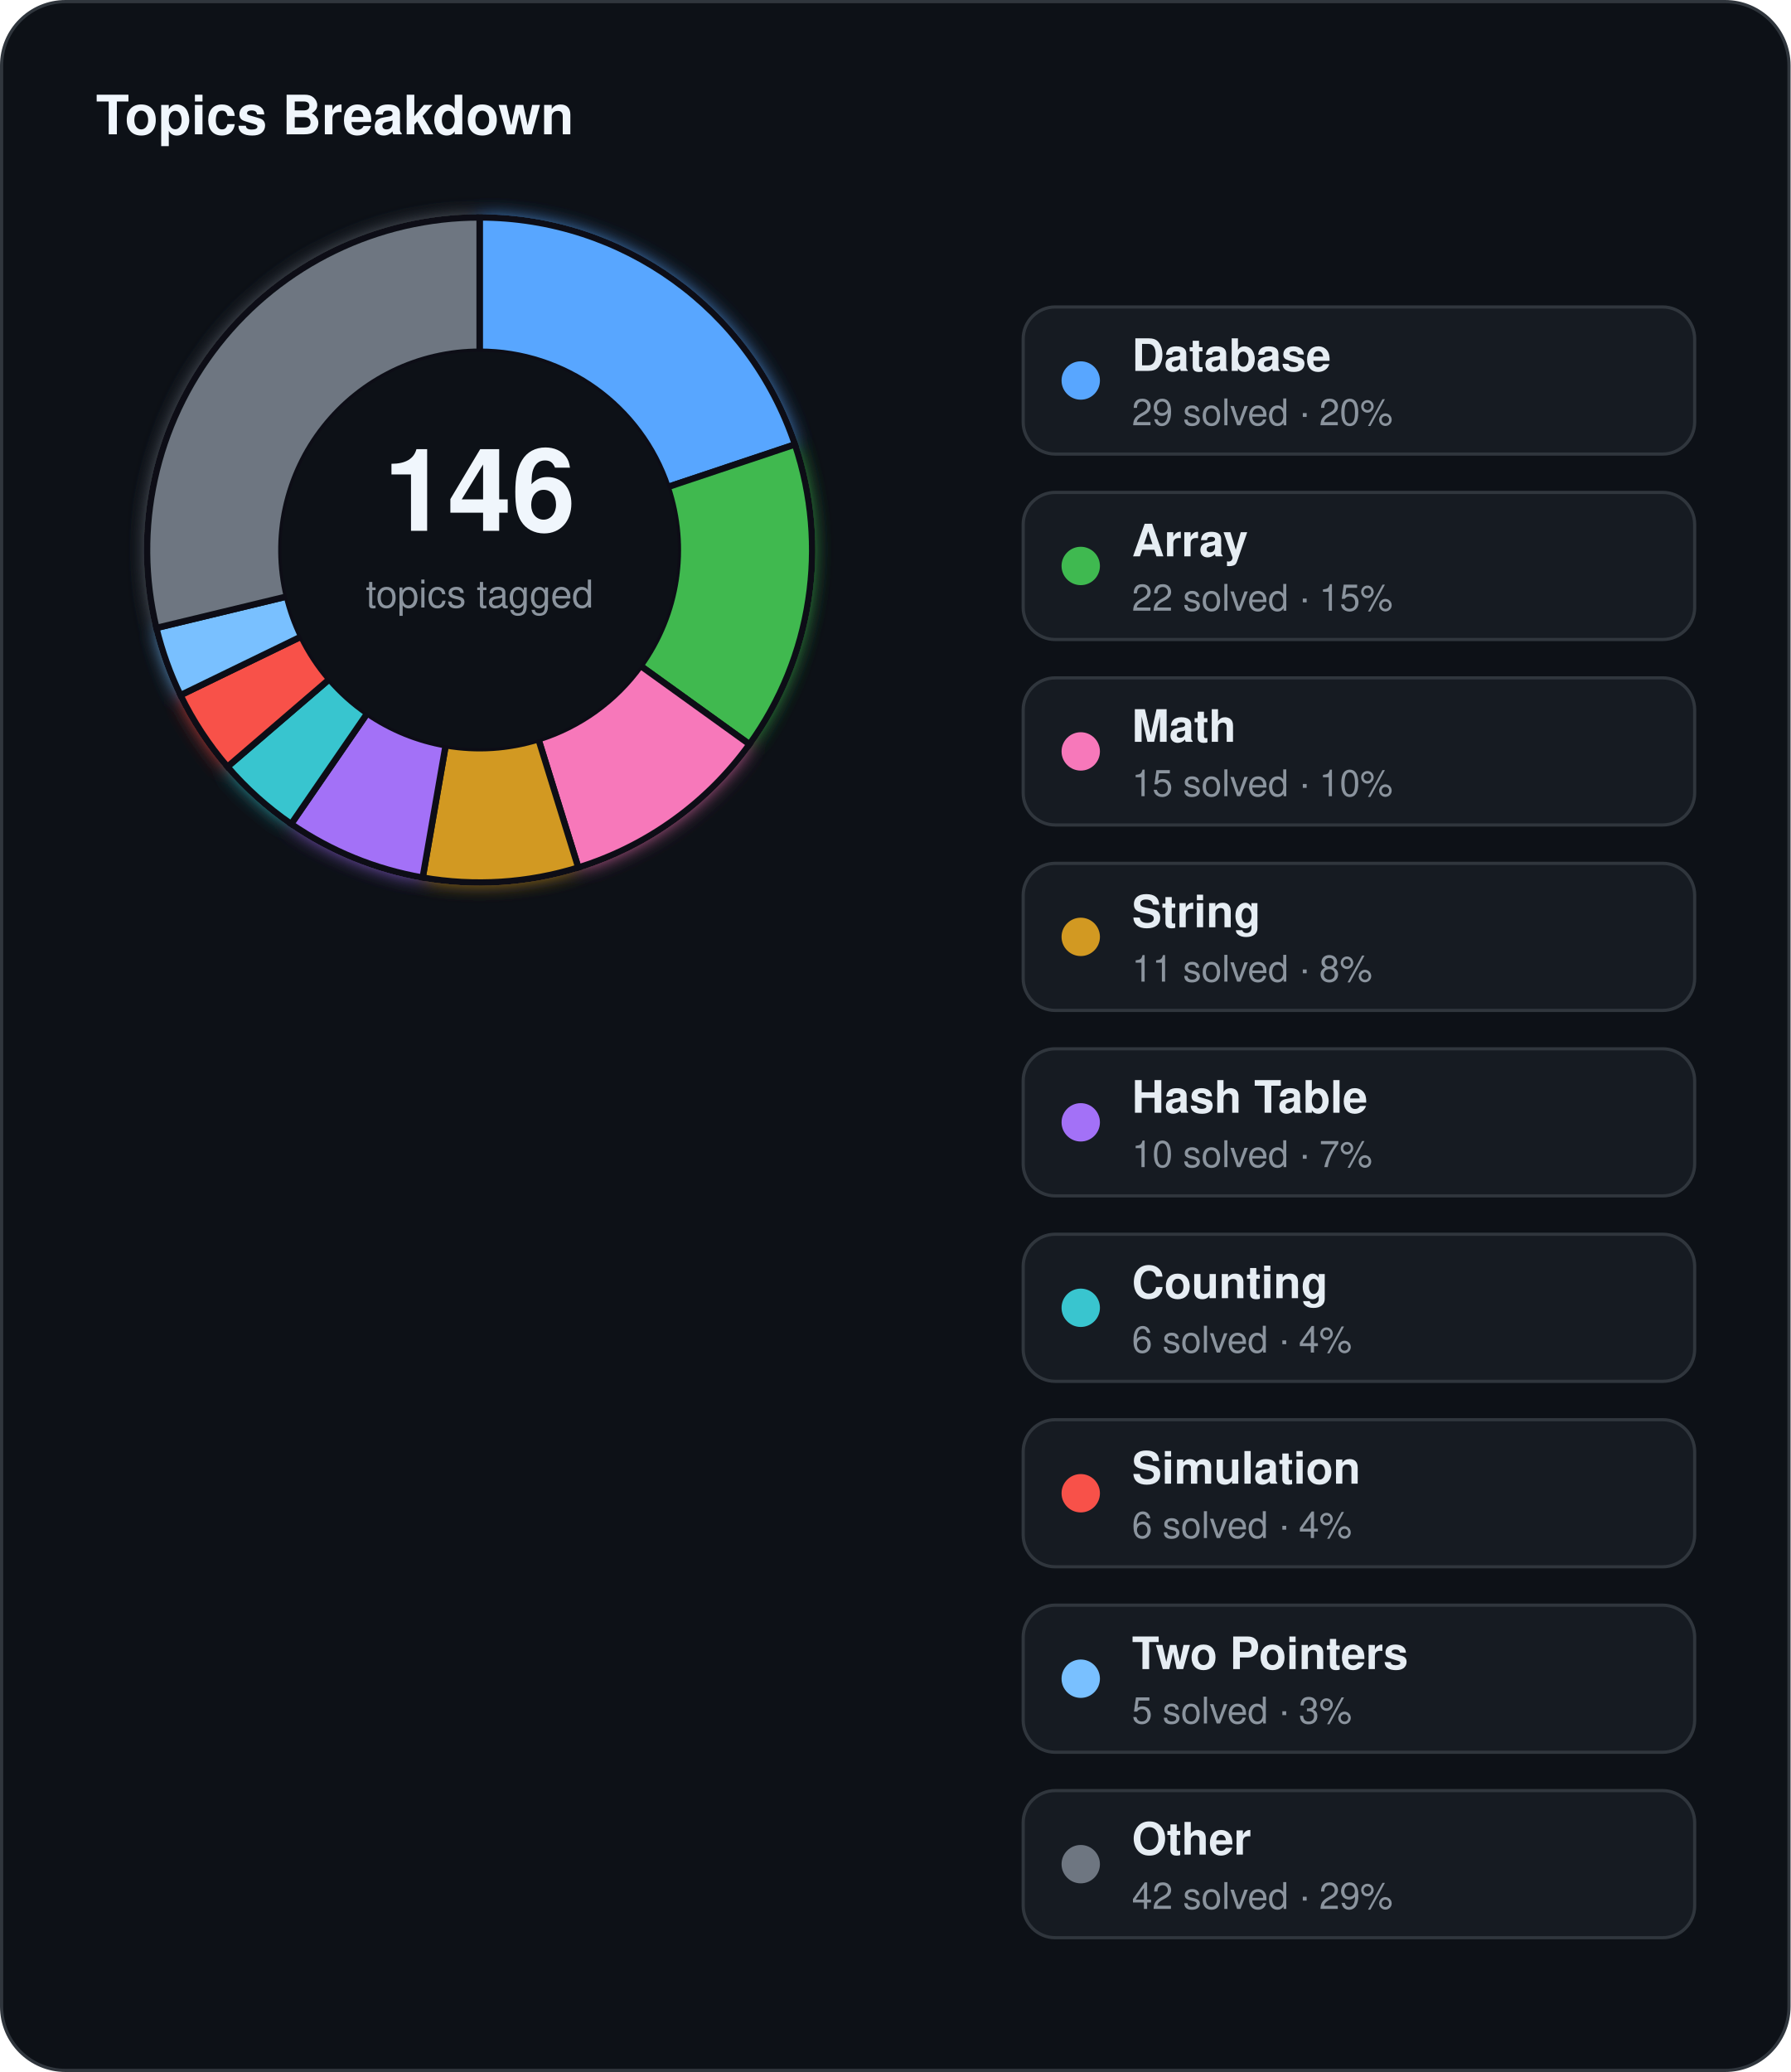
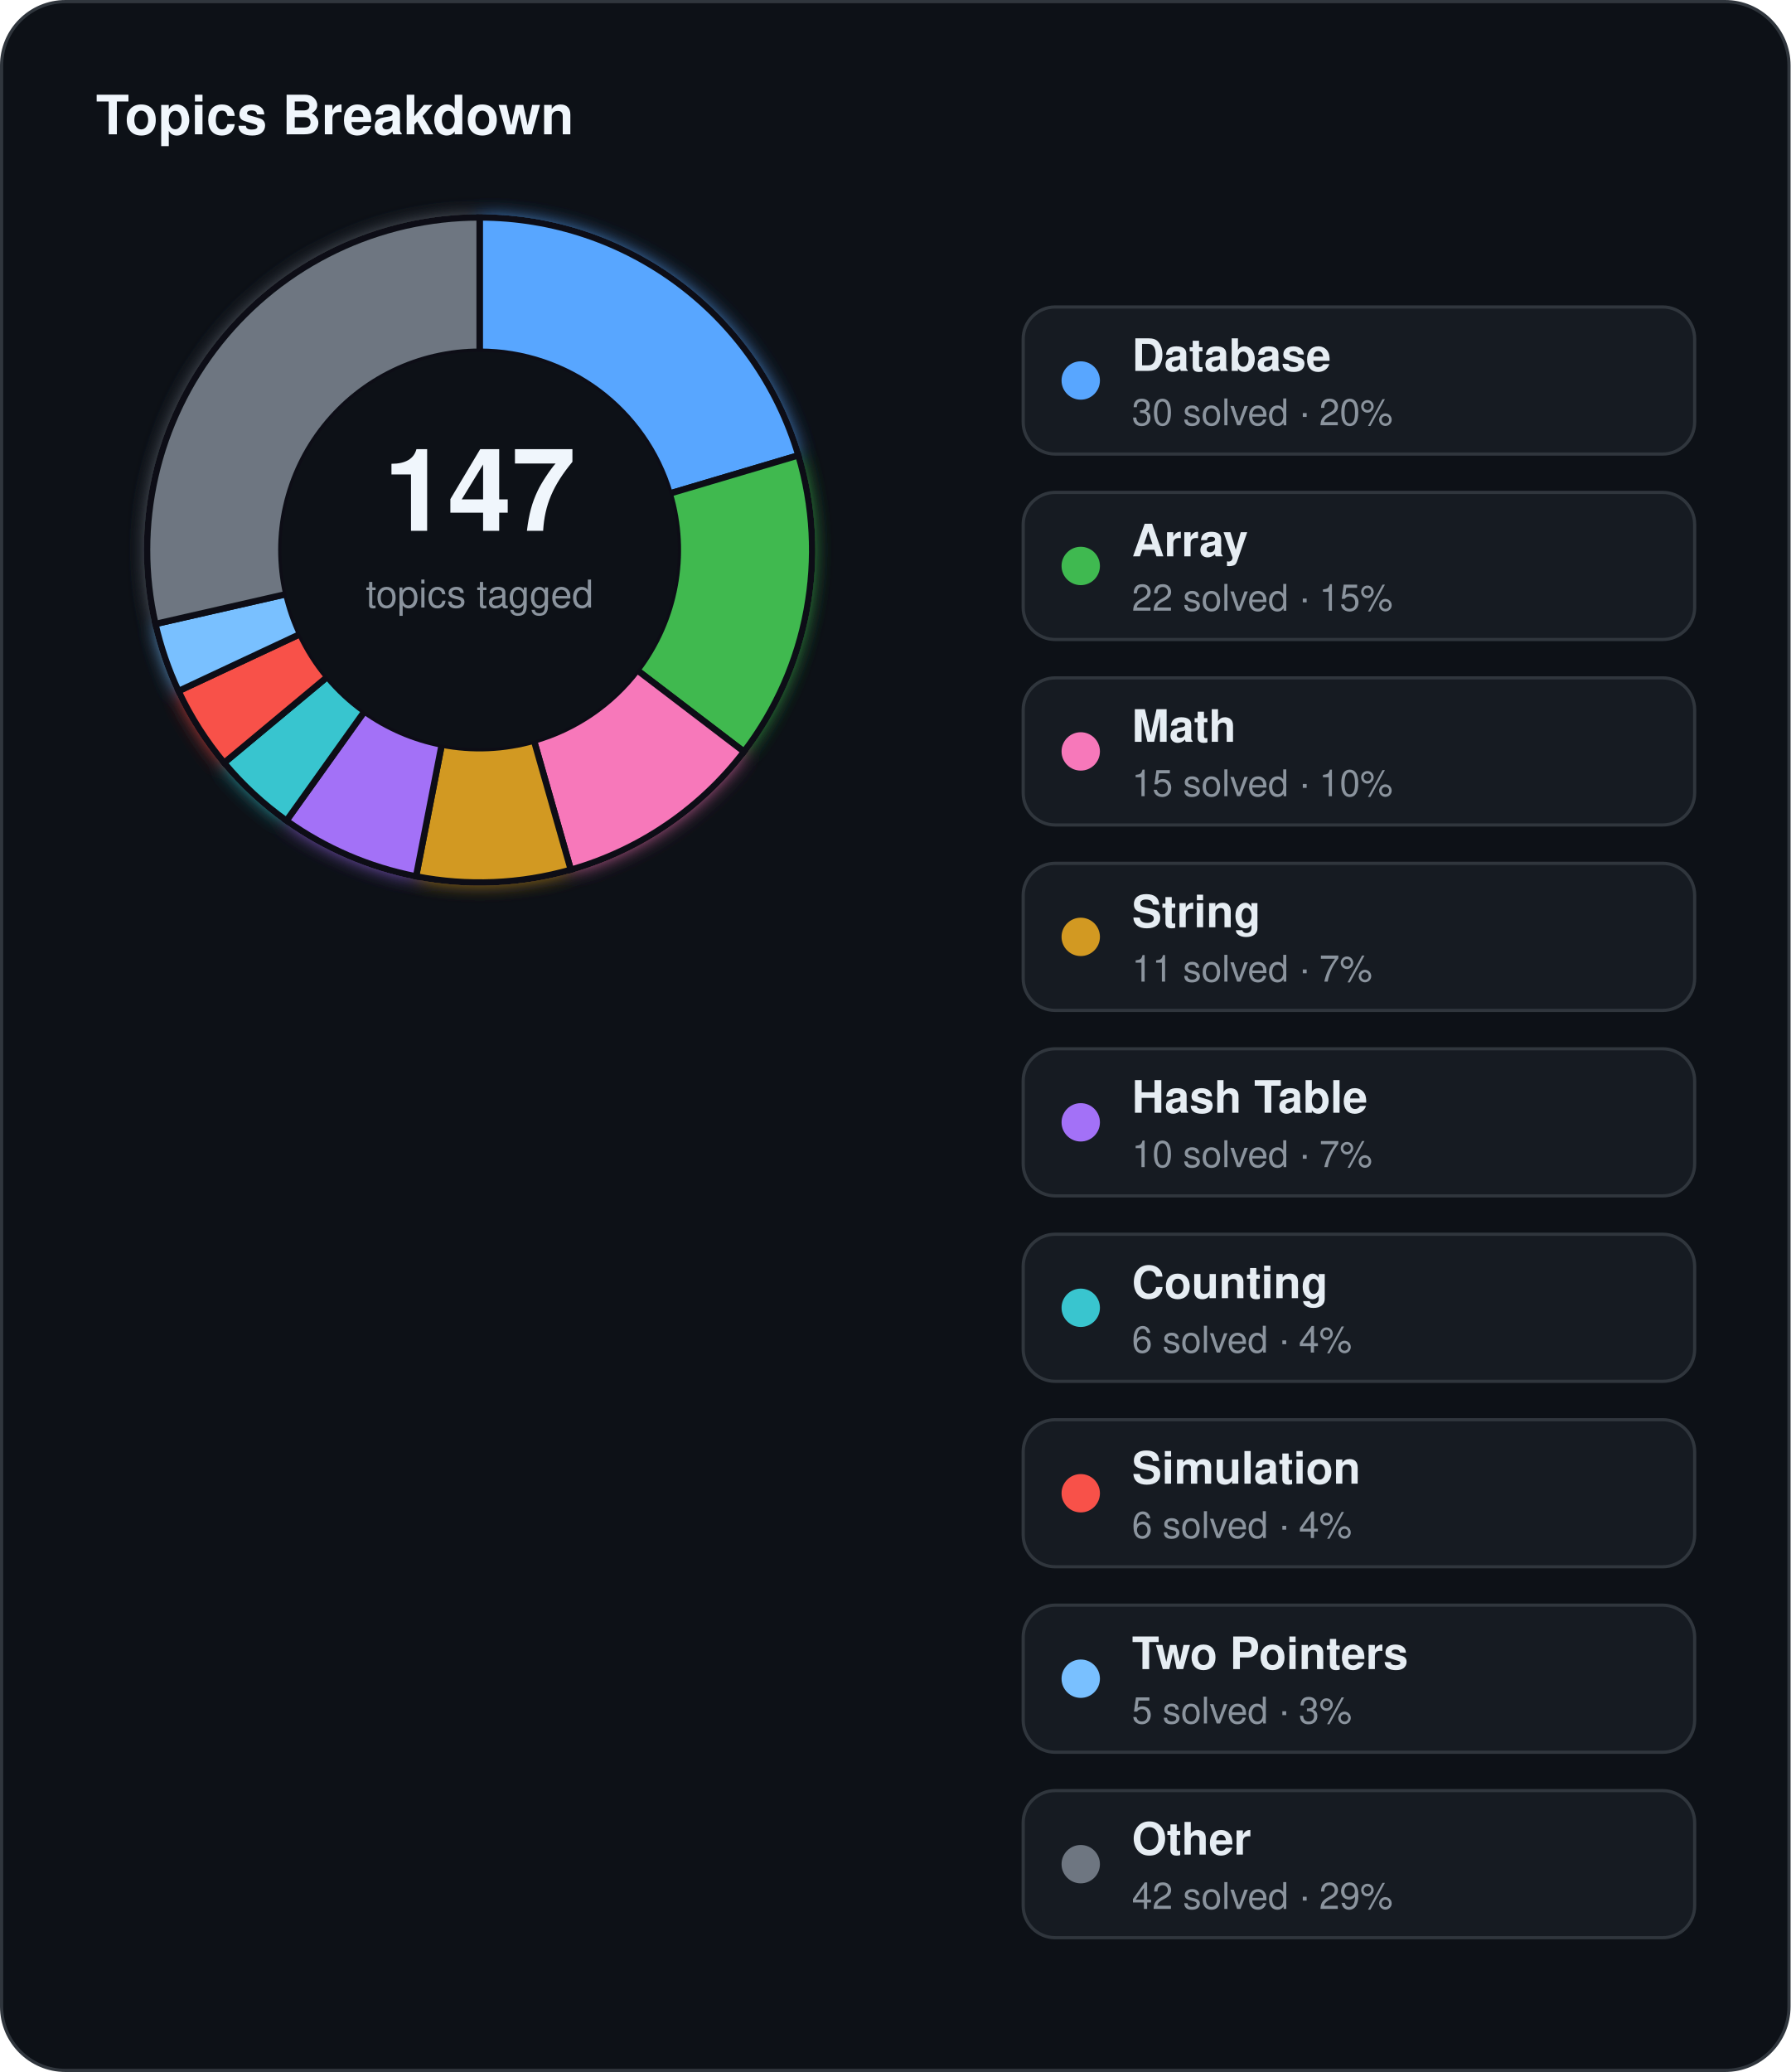
<svg xmlns="http://www.w3.org/2000/svg" width="560" height="648" viewBox="0 0 560 648">
  <defs>
    <filter id="topics-glow" x="-60%" y="-60%" width="220%" height="220%">
      <feGaussianBlur stdDeviation="3" result="blur" />
      <feMerge>
        <feMergeNode in="blur" />
        <feMergeNode in="SourceGraphic" />
      </feMerge>
    </filter>
  </defs>
  <rect x="0.5" y="0.5" width="559" height="647" rx="20" fill="#0d1117" stroke="#30363d" stroke-width="1" />
  <text x="30" y="42" fill="#f0f6fc" font-family="Segoe UI, Helvetica, Arial, sans-serif" font-size="17" font-weight="700">Topics Breakdown</text>
  <g filter="url(#topics-glow)">
-     <path d="M 150.00,68.00 A 104,104 0 0 1 248.63,139.01 L 208.80,152.33 A 62,62 0 0 0 150.00,110.00 Z" fill="#58a6ff" stroke="#0d1117" stroke-width="2" />
-     <path d="M 248.63,139.01 A 104,104 0 0 1 234.40,232.77 L 200.32,208.23 A 62,62 0 0 0 208.80,152.33 Z" fill="#3fb950" stroke="#0d1117" stroke-width="2" />
-     <path d="M 234.40,232.77 A 104,104 0 0 1 180.86,271.32 L 168.40,231.21 A 62,62 0 0 0 200.32,208.23 Z" fill="#f778ba" stroke="#0d1117" stroke-width="2" />
-     <path d="M 180.86,271.32 A 104,104 0 0 1 132.19,274.46 L 139.38,233.08 A 62,62 0 0 0 168.40,231.21 Z" fill="#d29922" stroke="#0d1117" stroke-width="2" />
-     <path d="M 132.19,274.46 A 104,104 0 0 1 91.06,257.69 L 114.86,223.08 A 62,62 0 0 0 139.38,233.08 Z" fill="#a371f7" stroke="#0d1117" stroke-width="2" />
-     <path d="M 91.06,257.69 A 104,104 0 0 1 71.14,239.80 L 102.99,212.42 A 62,62 0 0 0 114.86,223.08 Z" fill="#39c5cf" stroke="#0d1117" stroke-width="2" />
-     <path d="M 71.14,239.80 A 104,104 0 0 1 56.44,217.41 L 94.22,199.07 A 62,62 0 0 0 102.99,212.42 Z" fill="#f85149" stroke="#0d1117" stroke-width="2" />
-     <path d="M 56.44,217.41 A 104,104 0 0 1 48.90,196.39 L 89.73,186.54 A 62,62 0 0 0 94.22,199.07 Z" fill="#79c0ff" stroke="#0d1117" stroke-width="2" />
-     <path d="M 48.90,196.39 A 104,104 0 0 1 150.00,68.00 L 150.00,110.00 A 62,62 0 0 0 89.73,186.54 Z" fill="#6e7681" stroke="#0d1117" stroke-width="2" />
+     <path d="M 150.00,68.00 A 104,104 0 0 1 249.70,142.41 L 209.44,154.36 A 62,62 0 0 0 150.00,110.00 Z" fill="#58a6ff" stroke="#0d1117" stroke-width="2" />
+     <path d="M 249.70,142.41 A 104,104 0 0 1 232.68,235.09 L 199.29,209.61 A 62,62 0 0 0 209.44,154.36 Z" fill="#3fb950" stroke="#0d1117" stroke-width="2" />
+     <path d="M 232.68,235.09 A 104,104 0 0 1 178.52,272.01 L 167.00,231.62 A 62,62 0 0 0 199.29,209.61 Z" fill="#f778ba" stroke="#0d1117" stroke-width="2" />
+     <path d="M 178.52,272.01 A 104,104 0 0 1 130.12,274.08 L 138.15,232.86 A 62,62 0 0 0 167.00,231.62 Z" fill="#d29922" stroke="#0d1117" stroke-width="2" />
+     <path d="M 130.12,274.08 A 104,104 0 0 1 89.59,256.66 L 113.99,222.47 A 62,62 0 0 0 138.15,232.86 Z" fill="#a371f7" stroke="#0d1117" stroke-width="2" />
+     <path d="M 89.59,256.66 A 104,104 0 0 1 70.09,238.57 L 102.36,211.68 A 62,62 0 0 0 113.99,222.47 Z" fill="#39c5cf" stroke="#0d1117" stroke-width="2" />
+     <path d="M 70.09,238.57 A 104,104 0 0 1 55.82,216.12 L 93.86,198.30 A 62,62 0 0 0 102.36,211.68 Z" fill="#f85149" stroke="#0d1117" stroke-width="2" />
+     <path d="M 55.82,216.12 A 104,104 0 0 1 48.61,195.14 L 89.55,185.80 A 62,62 0 0 0 93.86,198.30 Z" fill="#79c0ff" stroke="#0d1117" stroke-width="2" />
+     <path d="M 48.61,195.14 A 104,104 0 0 1 150.00,68.00 L 150.00,110.00 A 62,62 0 0 0 89.55,185.80 Z" fill="#6e7681" stroke="#0d1117" stroke-width="2" />
  </g>
  <circle cx="150" cy="172" r="62" fill="#0d1117" />
-   <text x="150" y="166" text-anchor="middle" fill="#f0f6fc" font-family="Segoe UI, Helvetica, Arial, sans-serif" font-size="36" font-weight="700">146</text>
+   <text x="150" y="166" text-anchor="middle" fill="#f0f6fc" font-family="Segoe UI, Helvetica, Arial, sans-serif" font-size="36" font-weight="700">147</text>
  <text x="150" y="190" text-anchor="middle" fill="#8b949e" font-family="Segoe UI, Helvetica, Arial, sans-serif" font-size="12">topics tagged</text>
  <rect x="320" y="96" width="210" height="46" rx="10" fill="#161b22" stroke="#30363d" stroke-width="1" />
  <circle cx="338" cy="119" r="6" fill="#58a6ff" />
  <text x="354" y="116" fill="#e6edf3" font-family="Segoe UI, Helvetica, Arial, sans-serif" font-size="14" font-weight="600">Database</text>
-   <text x="354" y="133" fill="#8b949e" font-family="Segoe UI, Helvetica, Arial, sans-serif" font-size="11.5">29 solved · 20%</text>
+   <text x="354" y="133" fill="#8b949e" font-family="Segoe UI, Helvetica, Arial, sans-serif" font-size="11.5">30 solved · 20%</text>
  <rect x="320" y="154" width="210" height="46" rx="10" fill="#161b22" stroke="#30363d" stroke-width="1" />
  <circle cx="338" cy="177" r="6" fill="#3fb950" />
  <text x="354" y="174" fill="#e6edf3" font-family="Segoe UI, Helvetica, Arial, sans-serif" font-size="14" font-weight="600">Array</text>
  <text x="354" y="191" fill="#8b949e" font-family="Segoe UI, Helvetica, Arial, sans-serif" font-size="11.5">22 solved · 15%</text>
  <rect x="320" y="212" width="210" height="46" rx="10" fill="#161b22" stroke="#30363d" stroke-width="1" />
  <circle cx="338" cy="235" r="6" fill="#f778ba" />
  <text x="354" y="232" fill="#e6edf3" font-family="Segoe UI, Helvetica, Arial, sans-serif" font-size="14" font-weight="600">Math</text>
  <text x="354" y="249" fill="#8b949e" font-family="Segoe UI, Helvetica, Arial, sans-serif" font-size="11.5">15 solved · 10%</text>
  <rect x="320" y="270" width="210" height="46" rx="10" fill="#161b22" stroke="#30363d" stroke-width="1" />
  <circle cx="338" cy="293" r="6" fill="#d29922" />
  <text x="354" y="290" fill="#e6edf3" font-family="Segoe UI, Helvetica, Arial, sans-serif" font-size="14" font-weight="600">String</text>
-   <text x="354" y="307" fill="#8b949e" font-family="Segoe UI, Helvetica, Arial, sans-serif" font-size="11.5">11 solved · 8%</text>
+   <text x="354" y="307" fill="#8b949e" font-family="Segoe UI, Helvetica, Arial, sans-serif" font-size="11.5">11 solved · 7%</text>
  <rect x="320" y="328" width="210" height="46" rx="10" fill="#161b22" stroke="#30363d" stroke-width="1" />
  <circle cx="338" cy="351" r="6" fill="#a371f7" />
  <text x="354" y="348" fill="#e6edf3" font-family="Segoe UI, Helvetica, Arial, sans-serif" font-size="14" font-weight="600">Hash Table</text>
  <text x="354" y="365" fill="#8b949e" font-family="Segoe UI, Helvetica, Arial, sans-serif" font-size="11.5">10 solved · 7%</text>
  <rect x="320" y="386" width="210" height="46" rx="10" fill="#161b22" stroke="#30363d" stroke-width="1" />
  <circle cx="338" cy="409" r="6" fill="#39c5cf" />
  <text x="354" y="406" fill="#e6edf3" font-family="Segoe UI, Helvetica, Arial, sans-serif" font-size="14" font-weight="600">Counting</text>
  <text x="354" y="423" fill="#8b949e" font-family="Segoe UI, Helvetica, Arial, sans-serif" font-size="11.5">6 solved · 4%</text>
  <rect x="320" y="444" width="210" height="46" rx="10" fill="#161b22" stroke="#30363d" stroke-width="1" />
  <circle cx="338" cy="467" r="6" fill="#f85149" />
  <text x="354" y="464" fill="#e6edf3" font-family="Segoe UI, Helvetica, Arial, sans-serif" font-size="14" font-weight="600">Simulation</text>
  <text x="354" y="481" fill="#8b949e" font-family="Segoe UI, Helvetica, Arial, sans-serif" font-size="11.5">6 solved · 4%</text>
  <rect x="320" y="502" width="210" height="46" rx="10" fill="#161b22" stroke="#30363d" stroke-width="1" />
  <circle cx="338" cy="525" r="6" fill="#79c0ff" />
  <text x="354" y="522" fill="#e6edf3" font-family="Segoe UI, Helvetica, Arial, sans-serif" font-size="14" font-weight="600">Two Pointers</text>
  <text x="354" y="539" fill="#8b949e" font-family="Segoe UI, Helvetica, Arial, sans-serif" font-size="11.5">5 solved · 3%</text>
  <rect x="320" y="560" width="210" height="46" rx="10" fill="#161b22" stroke="#30363d" stroke-width="1" />
  <circle cx="338" cy="583" r="6" fill="#6e7681" />
  <text x="354" y="580" fill="#e6edf3" font-family="Segoe UI, Helvetica, Arial, sans-serif" font-size="14" font-weight="600">Other</text>
  <text x="354" y="597" fill="#8b949e" font-family="Segoe UI, Helvetica, Arial, sans-serif" font-size="11.5">42 solved · 29%</text>
</svg>
